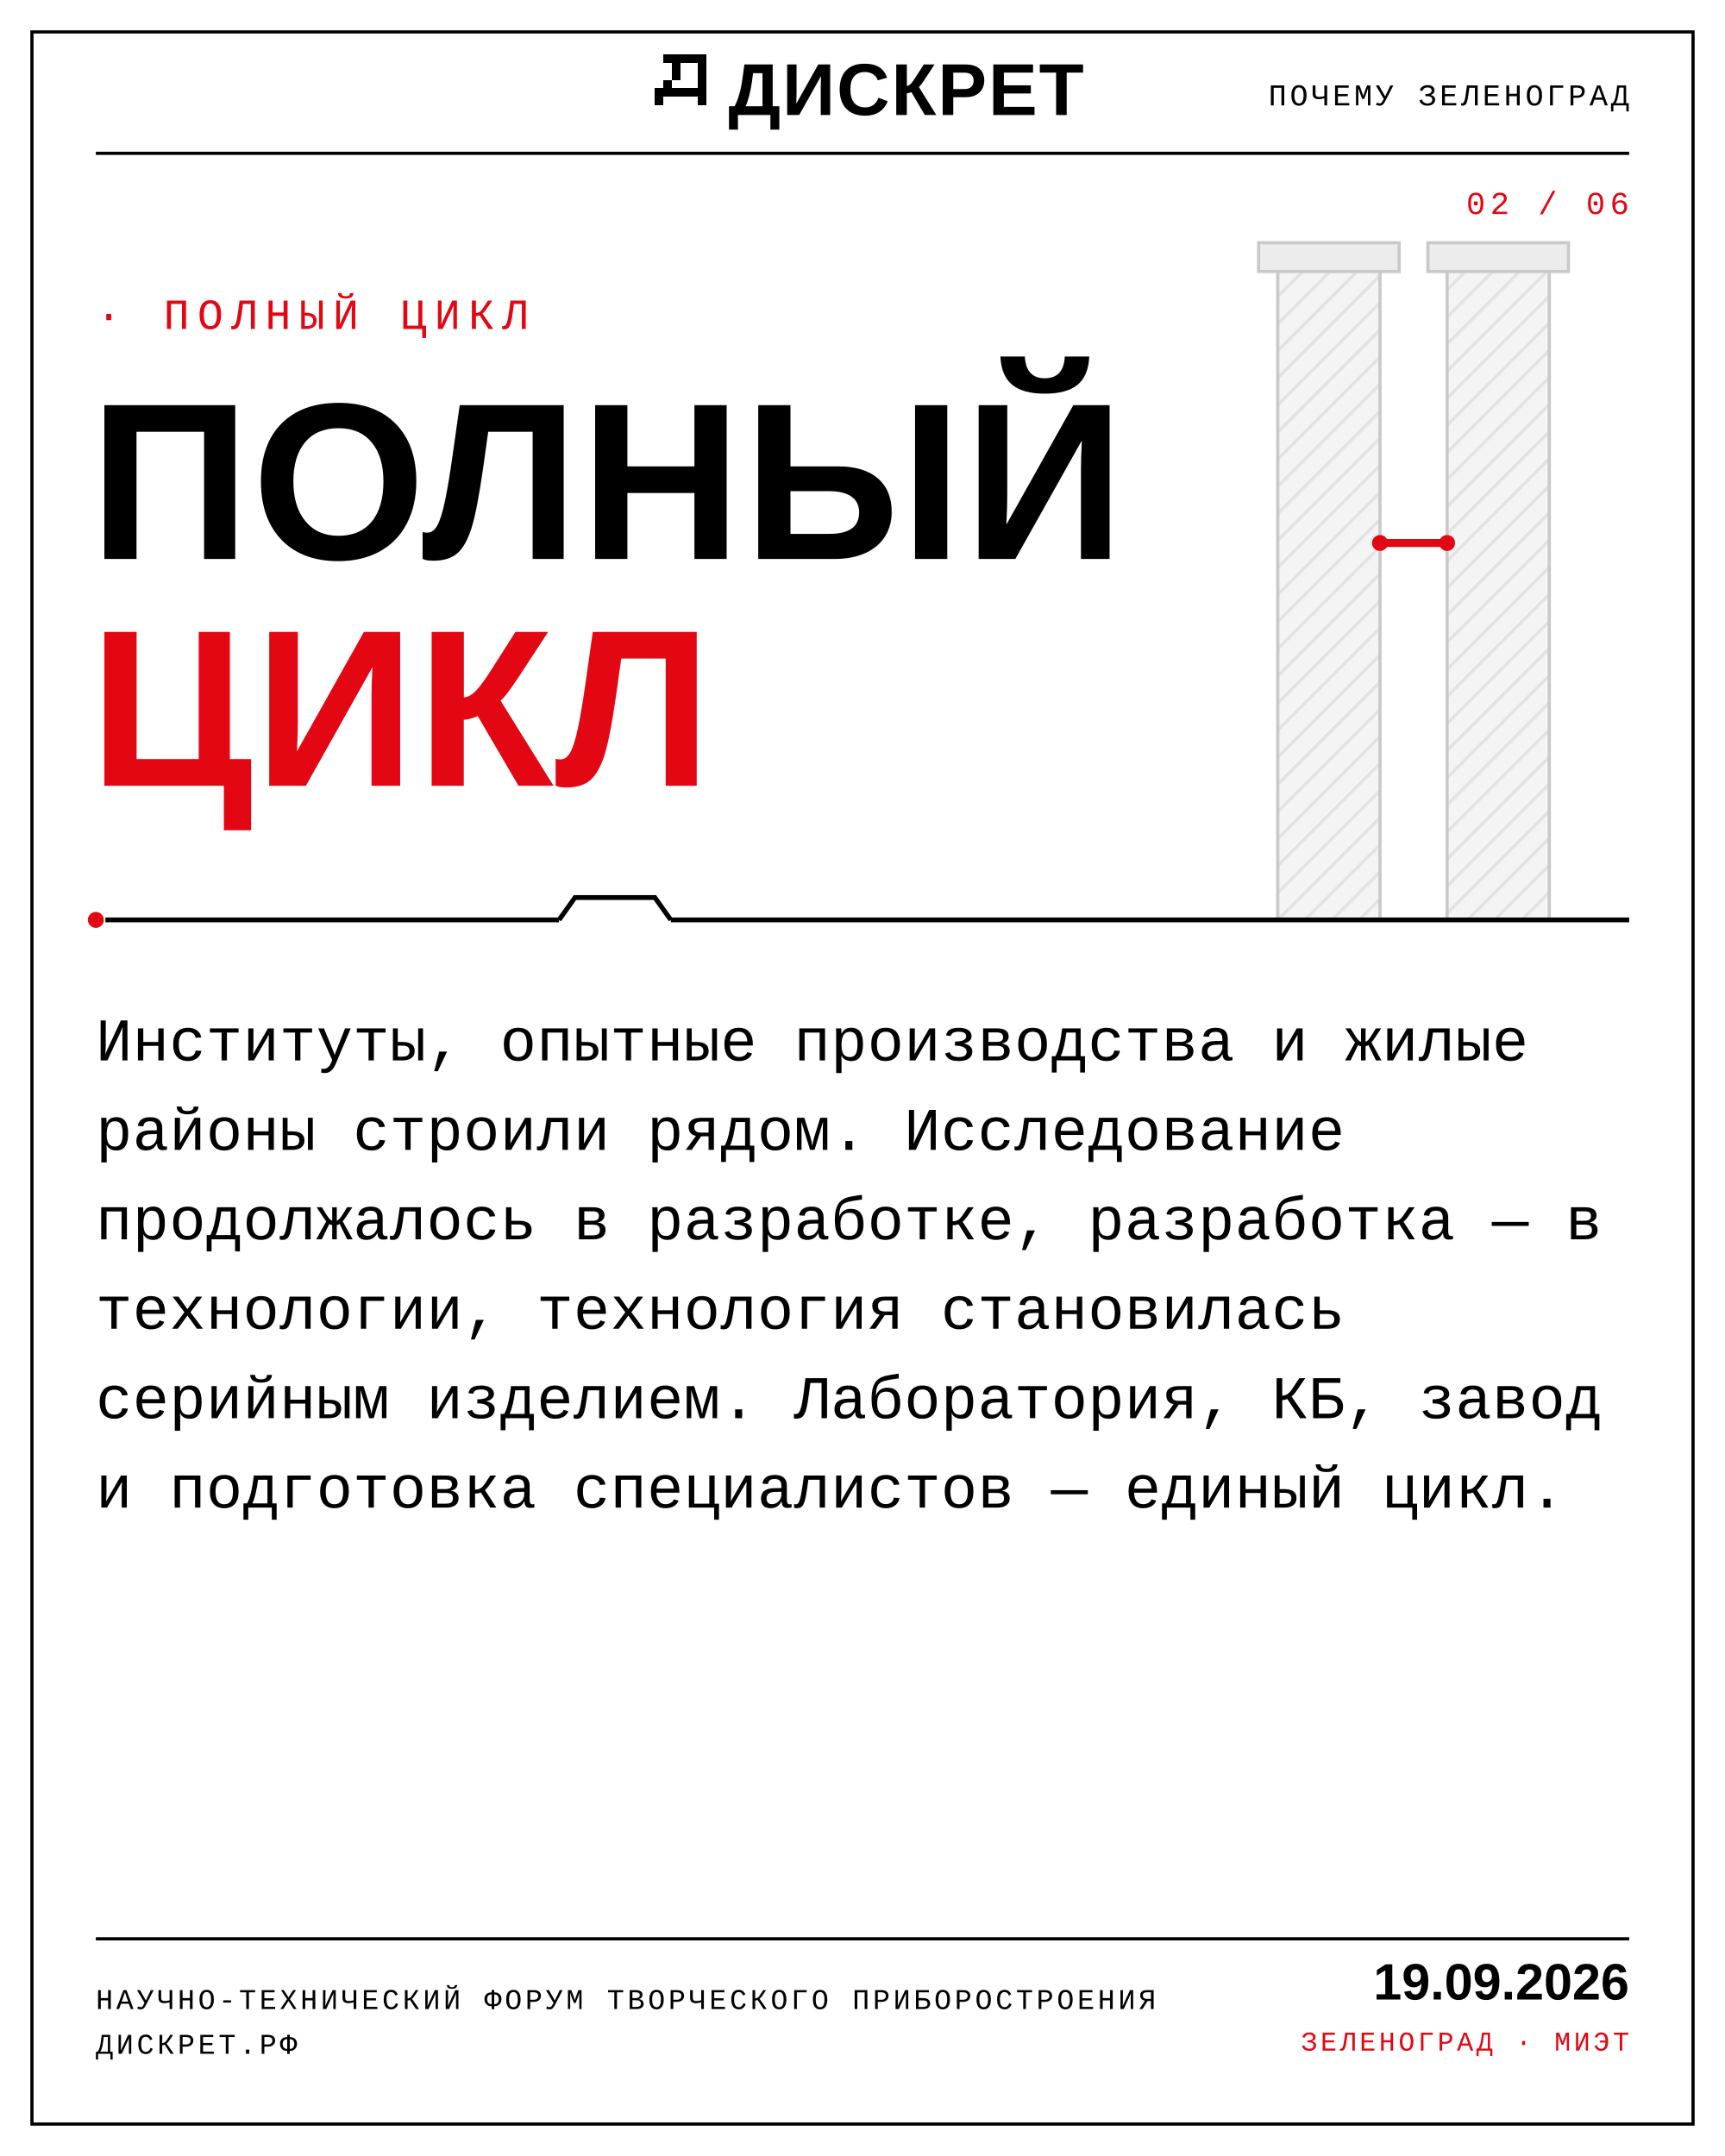
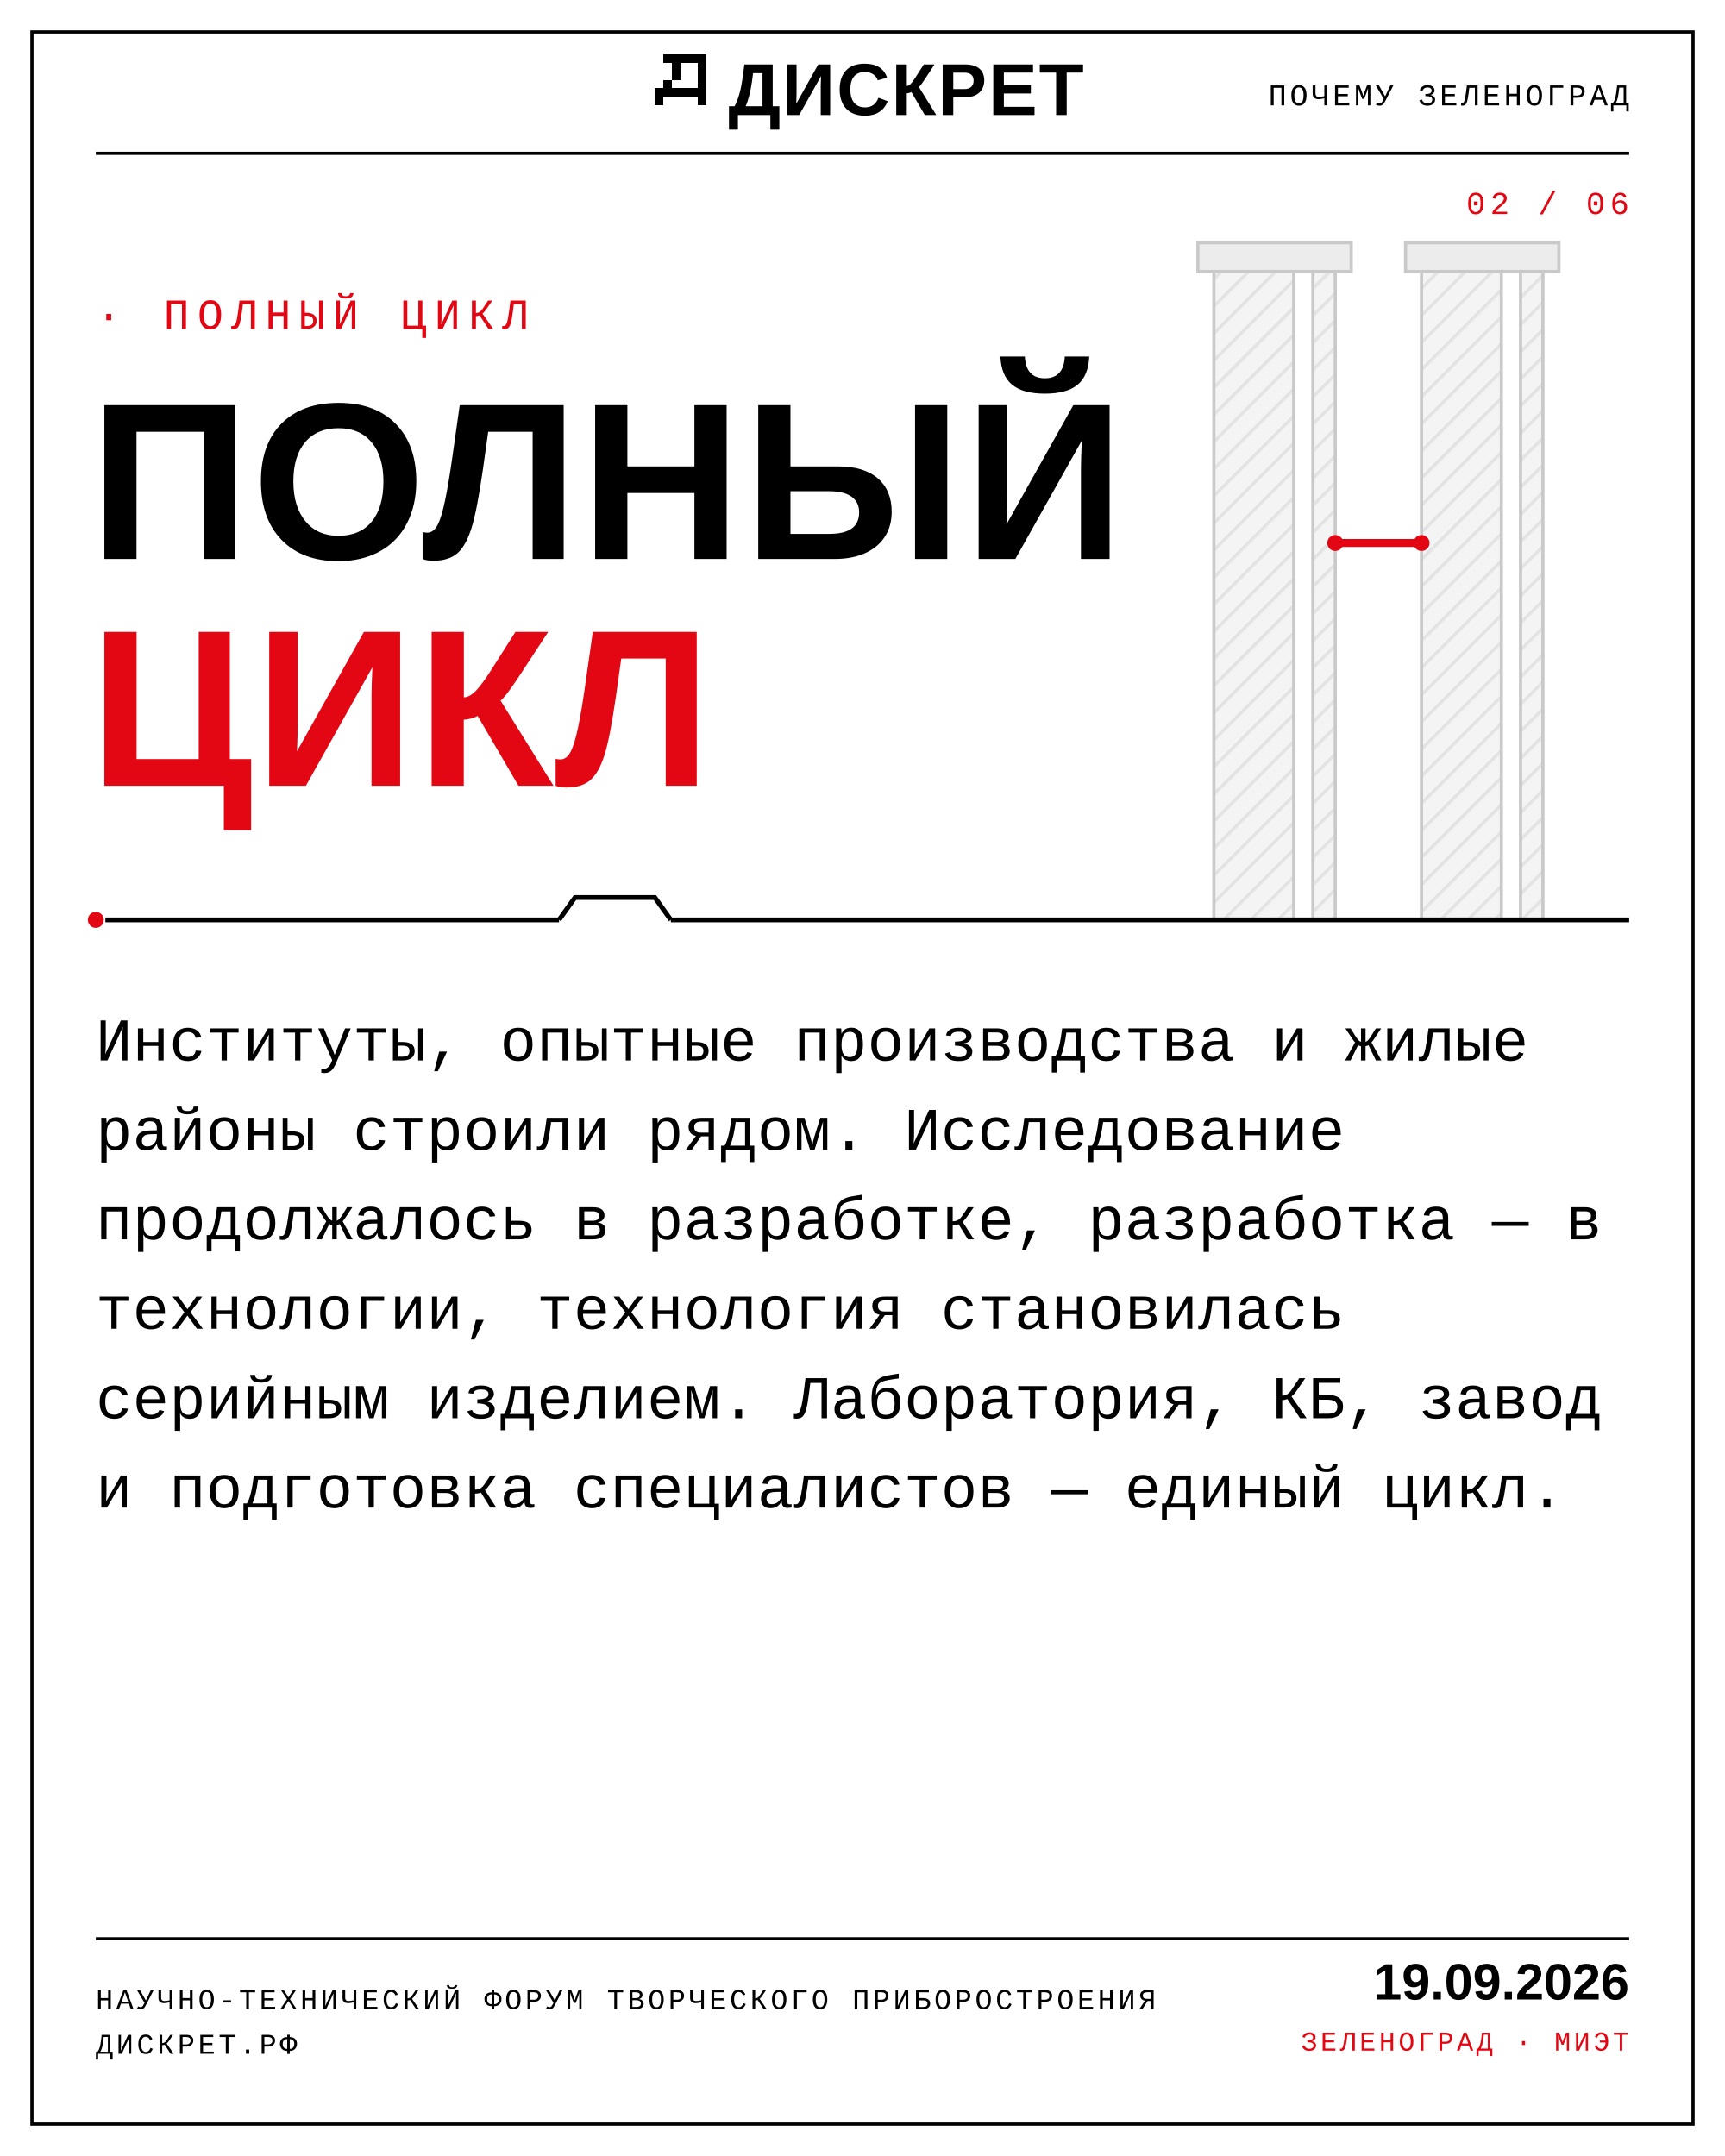
<svg xmlns="http://www.w3.org/2000/svg" width="1080" height="1350" viewBox="0 0 1080 1350" fill="none" font-family="'Arial Narrow','Helvetica Neue',Arial,sans-serif">
  <defs>
    <g id="logoD" shape-rendering="crispEdges" transform="scale(0.66667)">
      <rect x="10" y="0" width="2" height="12" />
      <rect x="2" y="0" width="8" height="2" />
      <rect x="4" y="2" width="2" height="4" />
      <rect x="2" y="6" width="2" height="2" />
      <rect x="0" y="8" width="12" height="2" />
      <rect x="0" y="10" width="2" height="2" />
    </g>
    <pattern id="th" width="12" height="12" patternTransform="rotate(45)" patternUnits="userSpaceOnUse">
      <rect width="12" height="12" fill="#f4f4f4" />
      <line x1="0" y1="0" x2="0" y2="12" stroke="#e3e3e3" stroke-width="4" />
    </pattern>
  </defs>
  <rect width="1080" height="1350" fill="#FFFFFF" />
  <rect x="20" y="20" width="1040" height="1310" fill="none" stroke="#000" stroke-width="2" />
  <use href="#logoD" fill="#000" transform="translate(410,34) scale(4.0)" />
  <text x="456" y="72" font-weight="800" font-size="46" letter-spacing="1" fill="#000">ДИСКРЕТ</text>
  <text x="1020" y="66" text-anchor="end" font-family="'Courier New',monospace" font-size="19" letter-spacing="2" fill="#000">ПОЧЕМУ ЗЕЛЕНОГРАД</text>
  <line x1="60" y1="96" x2="1020" y2="96" stroke="#000" stroke-width="2" />
  <text x="1020" y="134" text-anchor="end" font-family="'Courier New',monospace" font-size="20" letter-spacing="3" fill="#E30613">02 / 06</text>
-   <rect x="788" y="152" width="88" height="18" fill="#ececec" stroke="#c9c9c9" stroke-width="2" />
-   <rect x="800" y="170" width="64" height="406" fill="url(#th)" stroke="#c9c9c9" stroke-width="2" />
-   <rect x="894" y="152" width="88" height="18" fill="#ececec" stroke="#c9c9c9" stroke-width="2" />
-   <rect x="906" y="170" width="64" height="406" fill="url(#th)" stroke="#c9c9c9" stroke-width="2" />
+   <rect x="750" y="152" width="96" height="18" fill="#ececec" stroke="#c9c9c9" stroke-width="2" />
+   <rect x="760" y="170" width="50" height="406" fill="url(#th)" stroke="#c9c9c9" stroke-width="2" />
+   <rect x="822" y="170" width="14" height="406" fill="url(#th)" stroke="#c9c9c9" stroke-width="2" />
+   <rect x="880" y="152" width="96" height="18" fill="#ececec" stroke="#c9c9c9" stroke-width="2" />
+   <rect x="890" y="170" width="50" height="406" fill="url(#th)" stroke="#c9c9c9" stroke-width="2" />
+   <rect x="952" y="170" width="14" height="406" fill="url(#th)" stroke="#c9c9c9" stroke-width="2" />
  <text x="60" y="206" font-family="'Courier New',monospace" font-size="27" letter-spacing="5" fill="#E30613">· ПОЛНЫЙ ЦИКЛ</text>
  <text x="56" y="350" font-weight="800" font-size="140" letter-spacing="1" fill="#000">ПОЛНЫЙ</text>
  <text x="56" y="492" font-weight="800" font-size="140" letter-spacing="1" fill="#E30613">ЦИКЛ</text>
  <circle cx="60" cy="576" r="5" fill="#E30613" />
  <line x1="66" y1="576" x2="350" y2="576" stroke="#000" stroke-width="3" />
  <polyline points="350,576 360,562 410,562 420,576" fill="none" stroke="#000" stroke-width="3" />
  <line x1="420" y1="576" x2="1020" y2="576" stroke="#000" stroke-width="3" />
-   <line x1="864" y1="340" x2="906" y2="340" stroke="#E30613" stroke-width="5" />
-   <circle cx="864" cy="340" r="5" fill="#E30613" />
-   <circle cx="906" cy="340" r="5" fill="#E30613" />
+   <line x1="836" y1="340" x2="890" y2="340" stroke="#E30613" stroke-width="5" />
+   <circle cx="836" cy="340" r="5" fill="#E30613" />
+   <circle cx="890" cy="340" r="5" fill="#E30613" />
  <text x="60" y="664" font-family="'Courier New',monospace" font-size="38" letter-spacing="0.2" fill="#000">Институты, опытные производства и жилые</text>
  <text x="60" y="720" font-family="'Courier New',monospace" font-size="38" letter-spacing="0.2" fill="#000">районы строили рядом. Исследование</text>
  <text x="60" y="776" font-family="'Courier New',monospace" font-size="38" letter-spacing="0.2" fill="#000">продолжалось в разработке, разработка — в</text>
  <text x="60" y="832" font-family="'Courier New',monospace" font-size="38" letter-spacing="0.2" fill="#000">технологии, технология становилась</text>
  <text x="60" y="888" font-family="'Courier New',monospace" font-size="38" letter-spacing="0.2" fill="#000">серийным изделием. Лаборатория, КБ, завод</text>
  <text x="60" y="944" font-family="'Courier New',monospace" font-size="38" letter-spacing="0.2" fill="#000">и подготовка специалистов — единый цикл.</text>
  <line x1="60" y1="1214" x2="1020" y2="1214" stroke="#000" stroke-width="2" />
  <text x="60" y="1258" font-family="'Courier New',monospace" font-size="18" letter-spacing="2" fill="#000">НАУЧНО-ТЕХНИЧЕСКИЙ ФОРУМ ТВОРЧЕСКОГО ПРИБОРОСТРОЕНИЯ</text>
  <text x="60" y="1286" font-family="'Courier New',monospace" font-size="18" letter-spacing="2" fill="#000">ДИСКРЕТ.РФ</text>
  <text x="1020" y="1252" text-anchor="end" font-weight="800" font-size="32" fill="#000">19.09.2026</text>
  <text x="1020" y="1284" text-anchor="end" font-family="'Courier New',monospace" font-size="17" letter-spacing="2" fill="#E30613">ЗЕЛЕНОГРАД · МИЭТ</text>
</svg>
